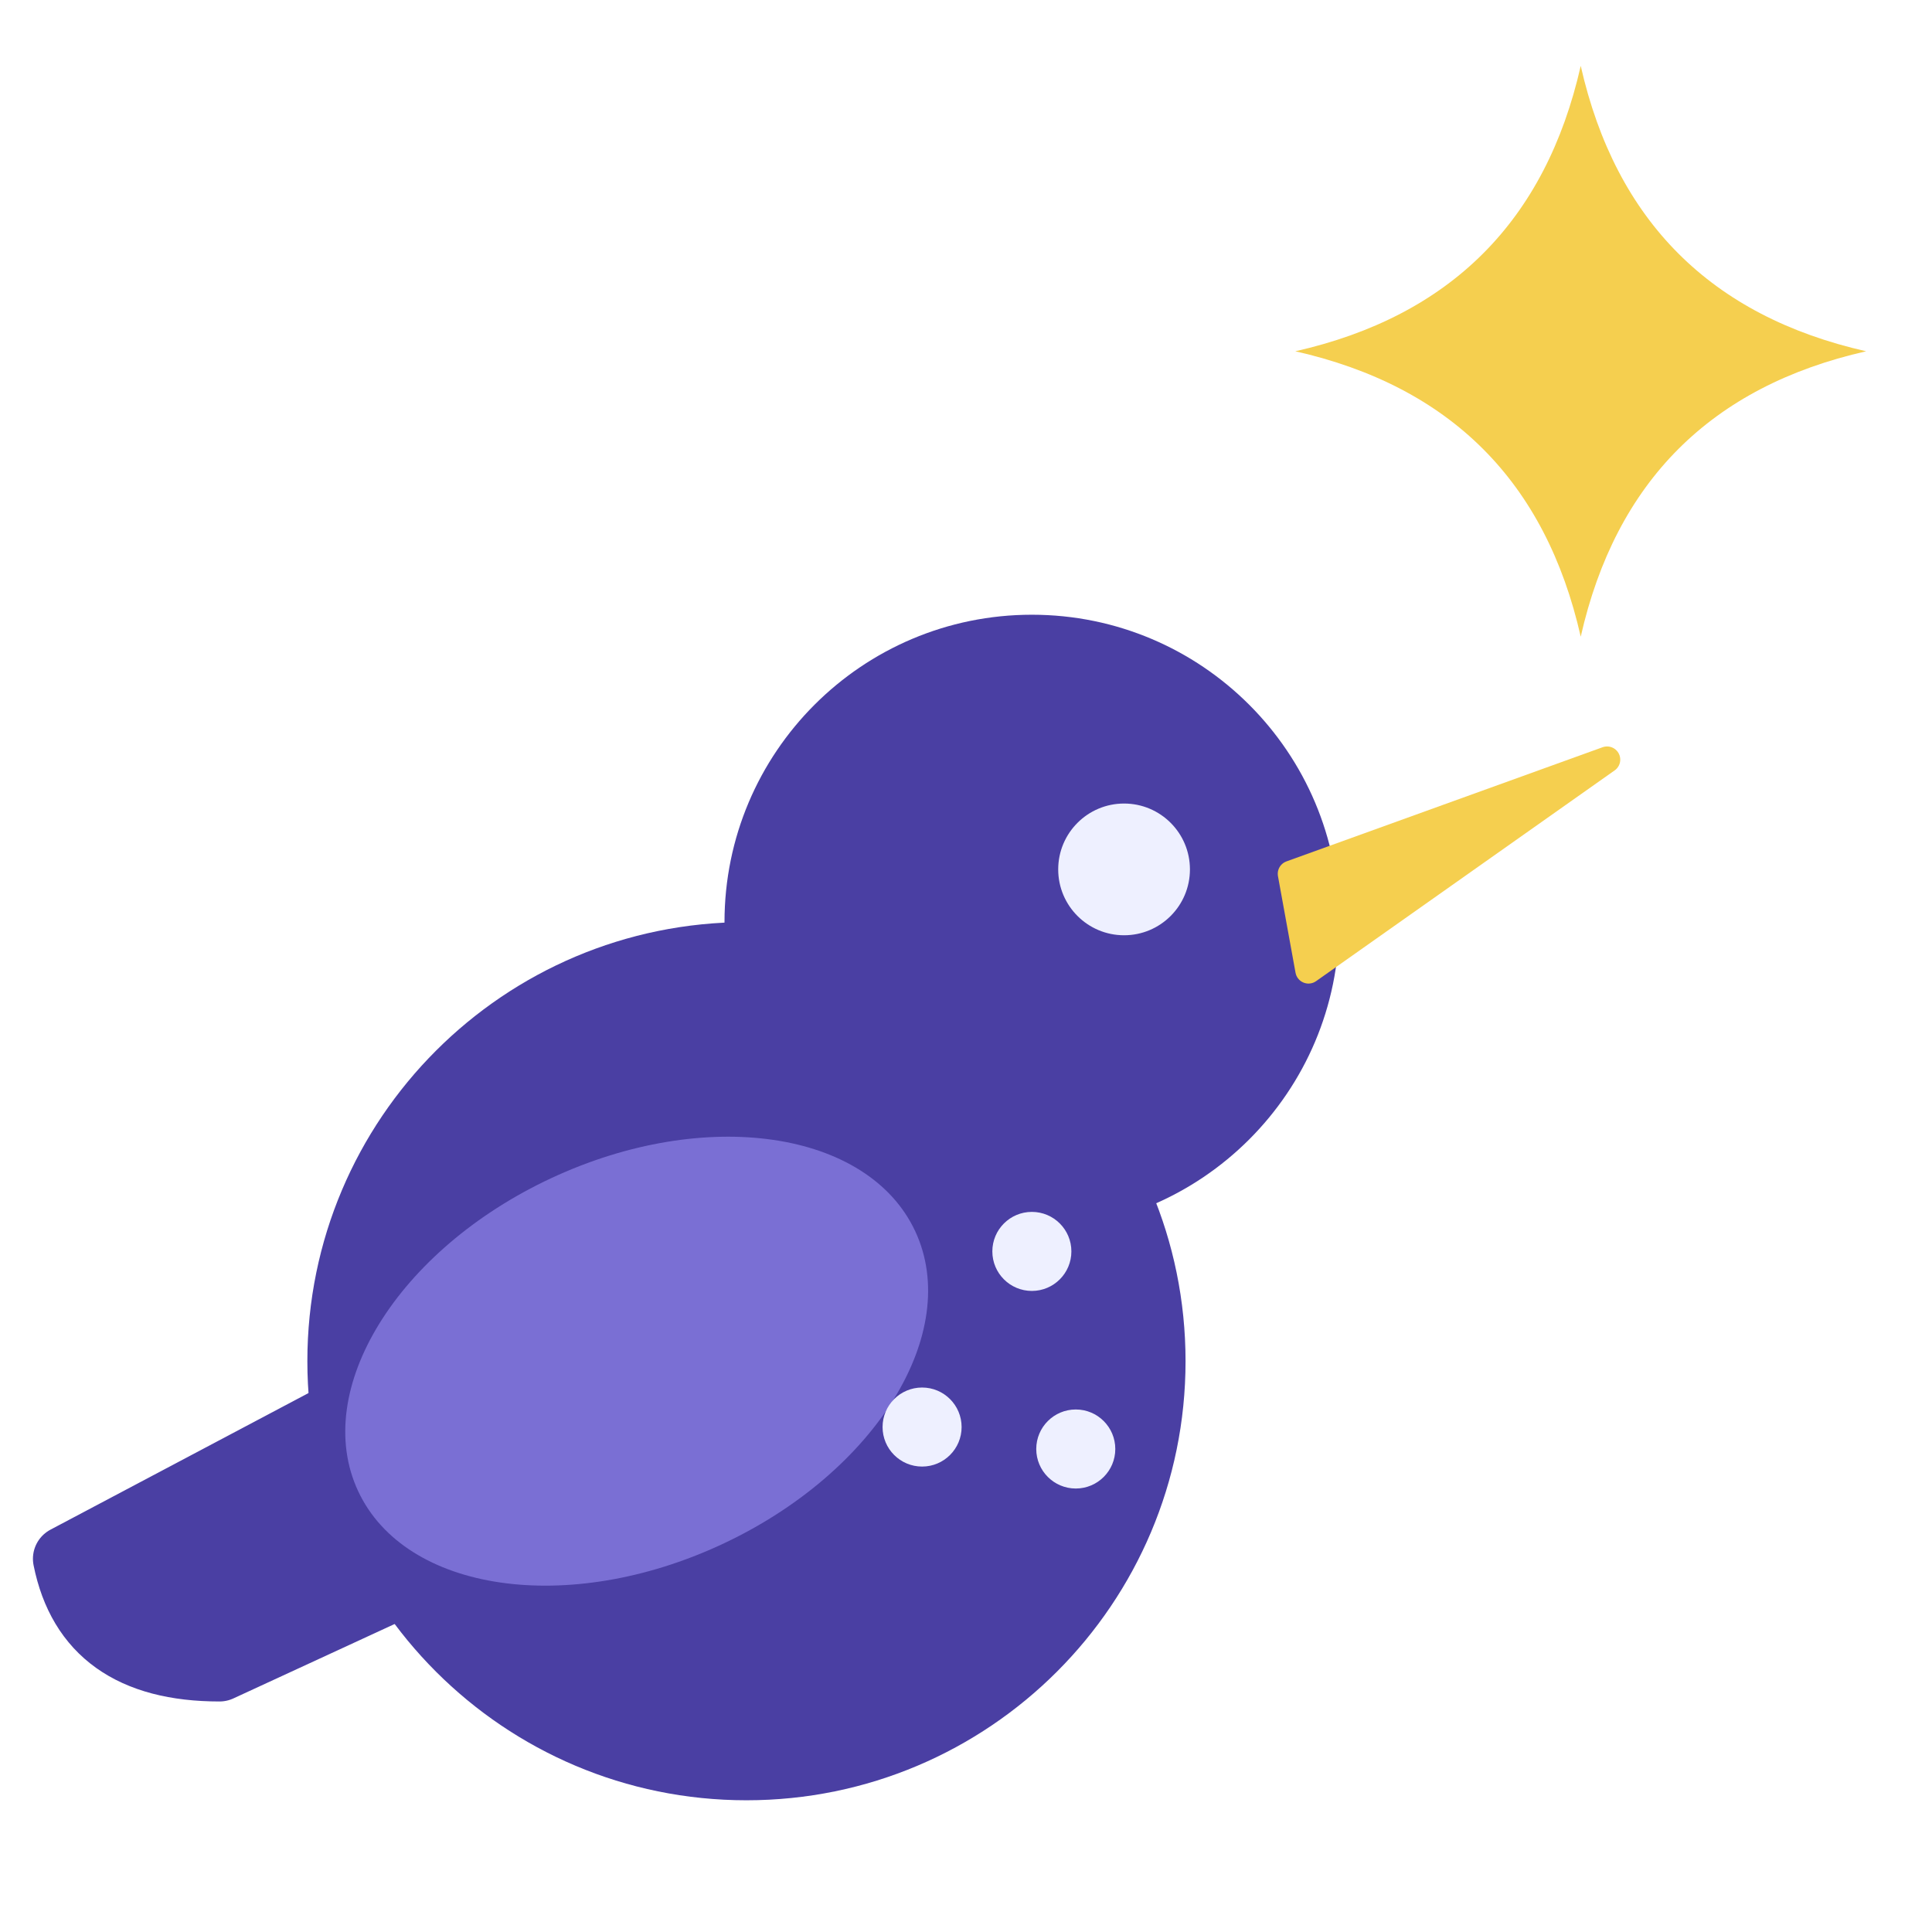
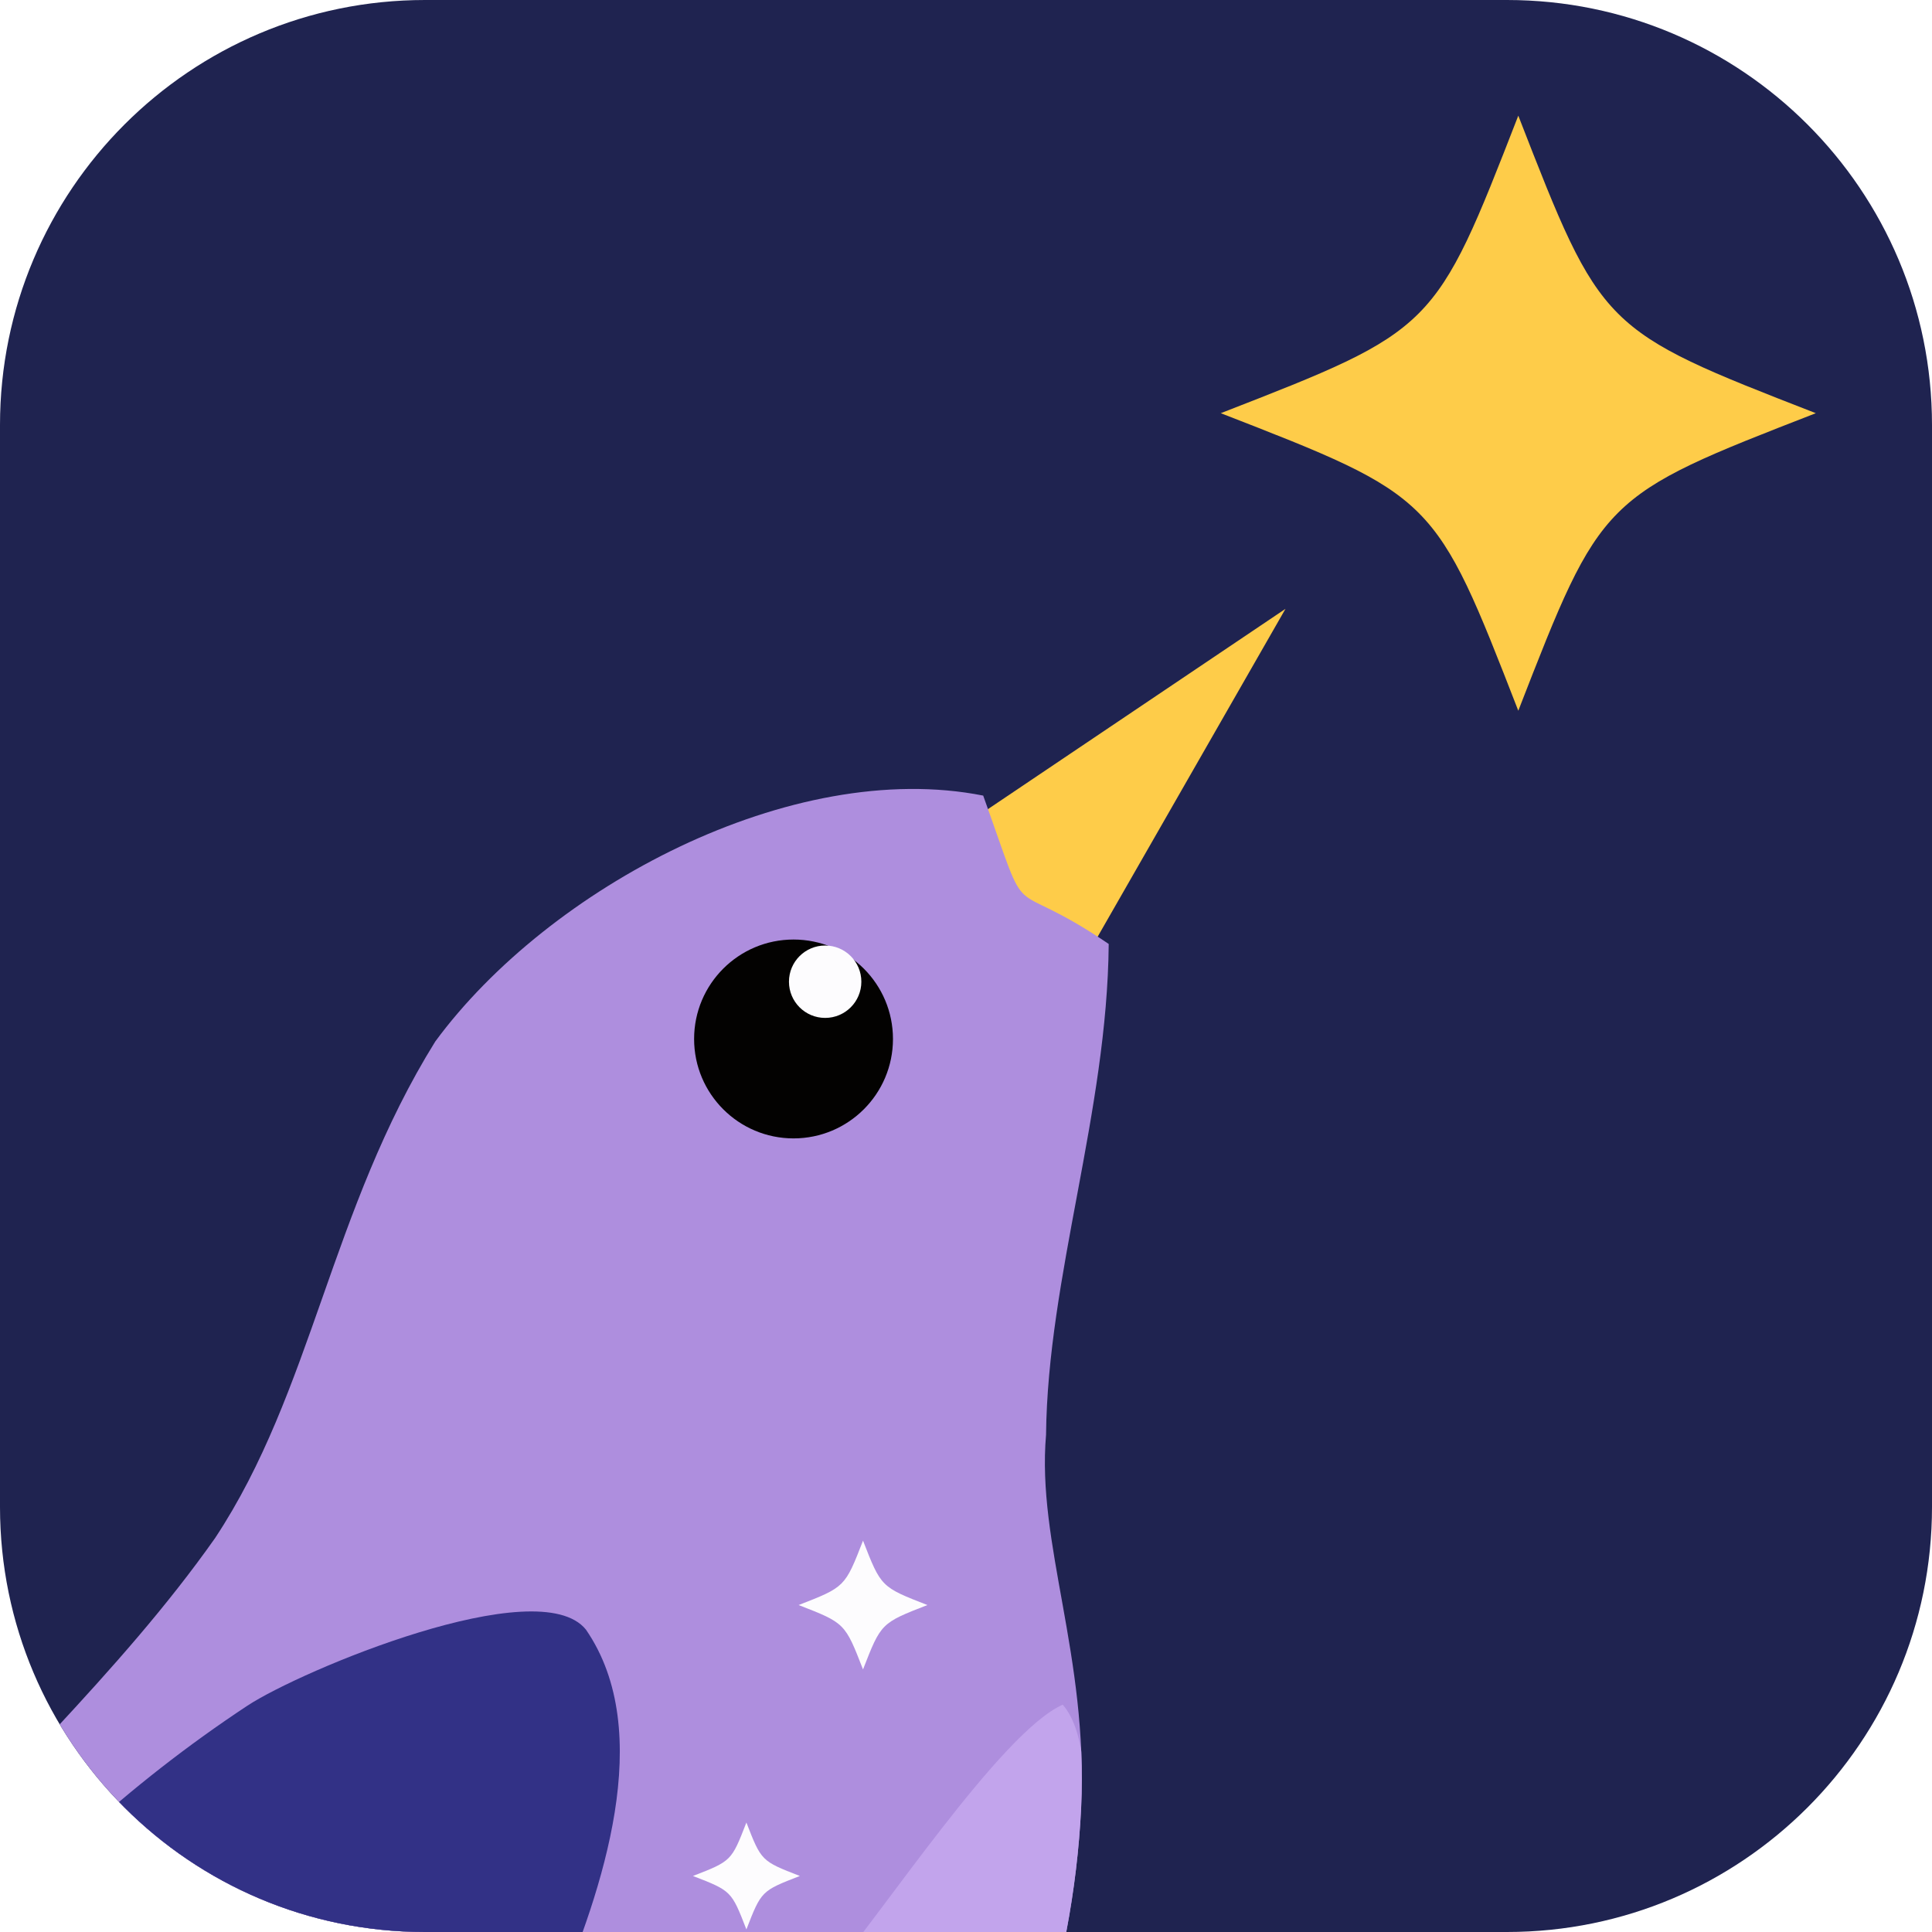
- <svg xmlns="http://www.w3.org/2000/svg" viewBox="4 0 44 44">
-   <path d="M14 31 L5.5 35.5 Q6 38 9 38 L15.5 35 Z" fill="#4a3fa3" stroke="#4a3fa3" stroke-width="1.5" stroke-linejoin="round" />
-   <circle cx="21" cy="31" r="10" fill="#4a3fa3" />
-   <circle cx="27.5" cy="21" r="7" fill="#4a3fa3" />
-   <ellipse cx="18.5" cy="31" rx="7" ry="4.6" transform="rotate(-25 18.5 31)" fill="#7a6fd4" />
-   <g fill="#eef0ff">
-     <circle cx="27.5" cy="28.5" r="0.9" />
-     <circle cx="25" cy="32.5" r="0.9" />
-     <circle cx="28.5" cy="33" r="0.9" />
+ <svg xmlns="http://www.w3.org/2000/svg" viewBox="175.6 -16.7 300 300">
+   <clipPath id="tile">
+     <rect x="175.6" y="-16.7" width="300" height="300" rx="66" />
+   </clipPath>
+   <rect x="175.6" y="-16.7" width="300" height="300" rx="66" fill="#1f2350" />
+   <g clip-path="url(#tile)">
+     <clipPath id="body">
+       <path d="M328.27 106.84C336.06 128.58 331.1 118.57 347.76 129.88C347.54 155.96 338.27 181.64 338.03 206.1C336.56 223.03 344.59 240.43 343.48 264C341.06 315 308.34 370.4 259 389.11C251.41 391.99 239.89 395.66 232 396.58C226.94 397.17 221.31 395.88 216 396.6C209.73 397.44 208.8 406.07 203 407.23C191.58 409.52 192.44 398.4 185 393.94C180.59 391.3 154.39 382.47 149 381.69C127.64 378.64 111.98 401.05 94 408.52C85.16 400.51 76.85 387.58 71.29 377C80.63 364.25 100.99 361.2 111 348.18C127.61 326.57 140.14 301.97 157.64 281C174.2 261.16 194.11 243.27 209 222.13C224.07 199.36 226.92 171.18 243.19 145.02C260.81 121.08 298.57 100.96 328.27 106.84Z" />
+     </clipPath>
+     <path fill="#e07baf" d="M306 456.2C298.89 457.28 291.49 453 284 453C285.42 455.96 287.14 458.87 287.91 462C278.34 464.41 277.07 453.94 269 451.87C263.96 450.58 258.81 453.06 254 452.17C255.35 447.27 258.8 446.09 263.23 443C258.06 425.06 239.38 411.97 236 393.38C238.27 392.68 241.45 391.02 244 391.38C247.57 391.88 250.2 399.28 251.83 402C259.15 414.19 264.59 427.21 272.82 439C278.32 446.87 302.72 444.57 306.11 453C309.24 460.76 305.21 450.92 306 456.2ZM206 401.59C205.96 402.13 206.77 402.46 206.83 403C207.06 405.16 204.95 405.84 205.15 408C205.52 411.98 215.86 444.14 218 445.37C227.02 450.54 240.57 449.07 245 459.61C244.49 459.66 244.48 460.58 244 460.76C241.4 461.77 229.95 456.51 226 456.48C227.44 460.06 228.04 462.52 228 466.15C221.07 464.36 213.97 455.47 210 454.91C203.41 453.98 197.54 460.5 191 459.97C182.96 459.32 193.34 459.7 188.18 458C192.8 451.76 199.95 450.13 206.66 446C206.06 431.32 194.41 415.97 194.55 402C199.04 398.94 201.28 399.16 206 401.59Z" />
+     <path fill="#9679cf" d="M257.3 386C259.15 401.31 246.42 416.45 229.89 395C234.51 387.37 249.19 383.37 257.3 386Z" />
+     <path fill="#fecc49" d="M375.21 77.84L343.23 133.66L321.85 113.76Z" />
+     <path fill="#ae8ede" d="M328.27 106.84C336.06 128.58 331.1 118.57 347.76 129.88C347.54 155.96 338.27 181.64 338.03 206.1C336.56 223.03 344.59 240.43 343.48 264C341.06 315 308.34 370.4 259 389.11C251.41 391.99 239.89 395.66 232 396.58C226.94 397.17 221.31 395.88 216 396.6C209.73 397.44 208.8 406.07 203 407.23C191.58 409.52 192.44 398.4 185 393.94C180.59 391.3 154.39 382.47 149 381.69C127.64 378.64 111.98 401.05 94 408.52C85.16 400.51 76.85 387.58 71.29 377C80.63 364.25 100.99 361.2 111 348.18C127.61 326.57 140.14 301.97 157.64 281C174.2 261.16 194.11 243.27 209 222.13C224.07 199.36 226.92 171.18 243.19 145.02C260.81 121.08 298.57 100.96 328.27 106.84Z" />
+     <path fill="#c2a4ec" clip-path="url(#body)" d="M340.62 248C347.84 256.31 341.8 285.15 338.88 296C328.02 336.41 296.07 377.43 255 390.19C243.55 393.75 225.69 400.42 215 394C216.39 382.47 225.22 376.59 225 363.98C254.07 342.05 280.04 317.98 304 290.41C312.4 280.75 331.02 252.27 340.62 248Z" />
+     <path fill="#323186" d="M112.95 369C115.78 359.82 123.14 351.19 128.49 343C152.66 305.99 176.7 272.8 214 248.17C222.24 242.73 259.21 227.21 266.58 236.34C277.56 252.28 269.05 276.95 262 293.71C244.28 335.84 195.82 359.93 153 366.69C141.02 368.57 124.16 373.12 112.95 369Z" />
+     <circle fill="#030201" cx="298.82" cy="144.63" r="15.44" />
+     <circle fill="#fdfcfe" cx="303.73" cy="135.74" r="5.62" />
+     <path fill="#fdfcfe" d="M309.61 222.53C312.41 229.73 312.41 229.73 319.61 232.53C312.41 235.33 312.41 235.33 309.61 242.53C306.81 235.33 306.81 235.33 299.61 232.53C306.81 229.73 306.81 229.73 309.61 222.53ZM291.5 266.3C293.82 272.28 293.82 272.28 299.8 274.6C293.82 276.92 293.82 276.92 291.5 282.9C289.18 276.92 289.18 276.92 283.2 274.6C289.18 272.28 289.18 272.28 291.5 266.3ZM309 303.3C311.02 308.48 311.02 308.48 316.2 310.5C311.02 312.52 311.02 312.52 309 317.7C306.98 312.52 306.98 312.52 301.8 310.5C306.98 308.48 306.98 308.48 309 303.3Z" />
+     <path fill="#fecc49" d="M411.36 1.26C424.3 34.52 424.3 34.52 457.56 47.46C424.3 60.39 424.3 60.39 411.36 93.66C398.42 60.39 398.42 60.39 365.16 47.46C398.42 34.52 398.42 34.52 411.36 1.26Z" />
  </g>
-   <path d="M33.4 19.9 L40.6 17.3 L33.8 22.1 Z" fill="#f5cf4f" stroke="#f5cf4f" stroke-width="0.6" stroke-linejoin="round" />
-   <circle cx="29.6" cy="19.8" r="1.5" fill="#eef0ff" />
-   <path d="M40 1.5 Q41.2 6.8 46.5 8 Q41.2 9.2 40 14.5 Q38.8 9.2 33.5 8 Q38.8 6.8 40 1.5 Z" fill="#f5cf4f" />
</svg>
